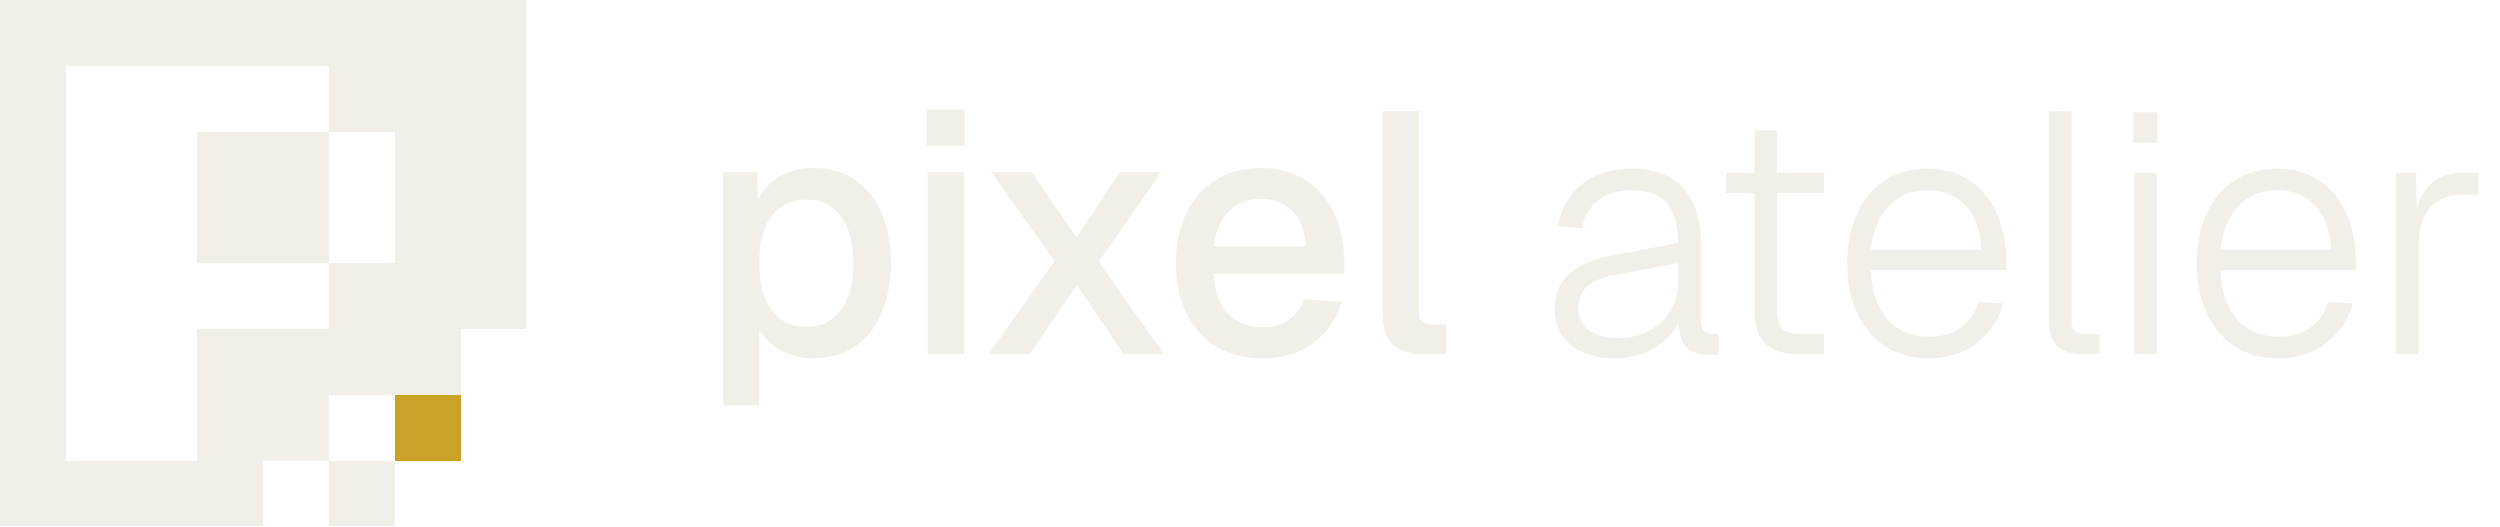
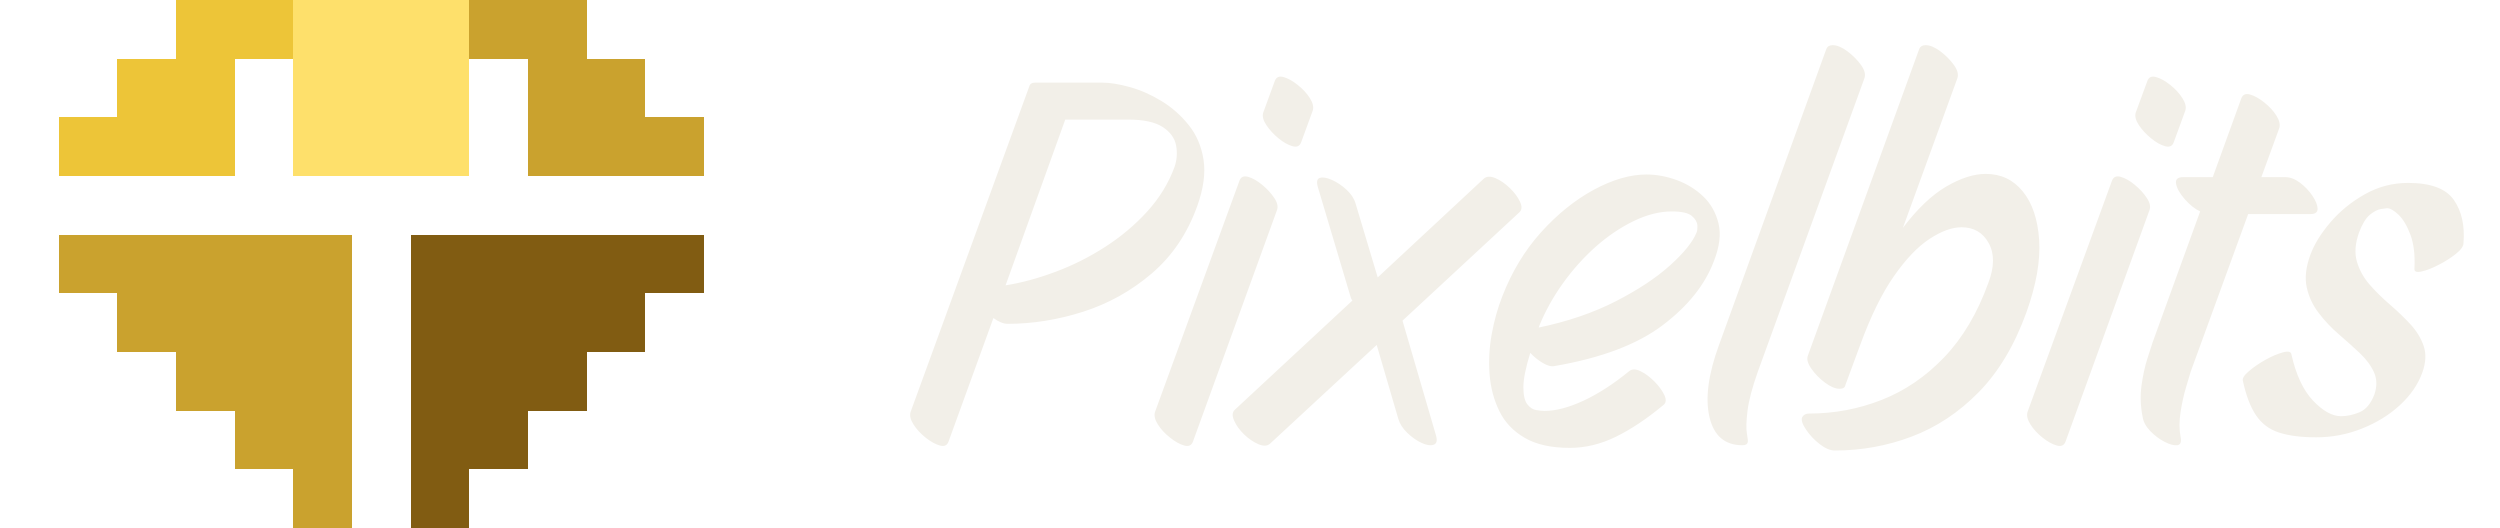
- <svg xmlns="http://www.w3.org/2000/svg" viewBox="0 0 380 80" width="380" height="80" role="img">
+ <svg xmlns="http://www.w3.org/2000/svg" viewBox="0 0 341 72" width="341" height="72" role="img">
  <g shape-rendering="crispEdges">
-     <path fill="#f2efe8" d="M0 0h10v10h-10zM10 0h10v10h-10zM20 0h10v10h-10zM30 0h10v10h-10zM40 0h10v10h-10zM50 0h10v10h-10zM60 0h10v10h-10zM70 0h10v10h-10zM0 10h10v10h-10zM50 10h10v10h-10zM60 10h10v10h-10zM70 10h10v10h-10zM0 20h10v10h-10zM30 20h10v10h-10zM40 20h10v10h-10zM60 20h10v10h-10zM70 20h10v10h-10zM0 30h10v10h-10zM30 30h10v10h-10zM40 30h10v10h-10zM60 30h10v10h-10zM70 30h10v10h-10zM0 40h10v10h-10zM50 40h10v10h-10zM60 40h10v10h-10zM70 40h10v10h-10zM0 50h10v10h-10zM30 50h10v10h-10zM40 50h10v10h-10zM50 50h10v10h-10zM60 50h10v10h-10zM0 60h10v10h-10zM30 60h10v10h-10zM40 60h10v10h-10zM0 70h10v10h-10zM10 70h10v10h-10zM20 70h10v10h-10zM30 70h10v10h-10zM50 70h10v10h-10z" />
-     <path fill="#c9a227" d="M60 60h10v10h-10z" />
+     <path fill="#fee06b" d="M40 0h8v8h-8zM48 0h8v8h-8zM56 0h8v8h-8zM40 8h8v8h-8zM48 8h8v8h-8zM56 8h8v8h-8zM40 16h8v8h-8zM48 16h8v8h-8zM56 16h8v8h-8z" />
+     <path fill="#edc538" d="M24 0h8v8h-8zM32 0h8v8h-8zM16 8h8v8h-8zM24 8h8v8h-8zM8 16h8v8h-8zM16 16h8v8h-8zM24 16h8v8h-8z" />
+     <path fill="#caa22e" d="M64 0h8v8h-8zM72 0h8v8h-8zM72 8h8v8h-8zM80 8h8v8h-8zM72 16h8v8h-8zM80 16h8v8h-8zM88 16h8v8h-8zM8 32h8v8h-8zM16 32h8v8h-8zM24 32h8v8h-8zM32 32h8v8h-8zM40 32h8v8h-8zM16 40h8v8h-8zM24 40h8v8h-8zM32 40h8v8h-8zM40 40h8v8h-8zM24 48h8v8h-8zM32 48h8v8h-8zM40 48h8v8h-8zM32 56h8v8h-8zM40 56h8v8h-8zM40 64h8v8h-8z" />
+     <path fill="#815c12" d="M56 32h8v8h-8zM64 32h8v8h-8zM72 32h8v8h-8zM80 32h8v8h-8zM88 32h8v8h-8zM56 40h8v8h-8zM64 40h8v8h-8zM72 40h8v8h-8zM80 40h8v8h-8zM56 48h8v8h-8zM64 48h8v8h-8zM72 48h8v8h-8zM56 56h8v8h-8zM64 56h8v8h-8zM56 64h8v8h-8z" />
  </g>
-   <path fill="#f2efe8" d="M115.41 61.63L109.90 61.63L109.90 26.17L115.10 26.17L115.20 30.38Q116.40 27.99 118.61 26.77Q120.82 25.54 123.58 25.54Q127.63 25.54 130.26 27.55Q132.88 29.55 134.16 32.82Q135.43 36.10 135.43 40Q135.43 43.90 134.16 47.18Q132.88 50.45 130.26 52.45Q127.63 54.46 123.58 54.46Q120.92 54.46 118.74 53.29Q116.56 52.12 115.41 50.09L115.41 61.63M122.59 49.67Q125.92 49.67 127.81 47.12Q129.71 44.58 129.71 40Q129.71 35.42 127.81 32.88Q125.92 30.33 122.59 30.33Q119.26 30.33 117.34 32.77Q115.41 35.22 115.41 40Q115.41 44.78 117.34 47.23Q119.26 49.67 122.59 49.67M146.51 53.83L141 53.83L141 26.17L146.51 26.17L146.51 53.83M146.61 22.16L140.89 22.16L140.89 16.65L146.61 16.65L146.61 22.16M156.49 53.83L150.25 53.83L160.29 39.69L150.67 26.17L156.80 26.17L163.62 36.10L170.22 26.17L176.51 26.17L167 39.79L176.93 53.83L170.79 53.83L163.67 43.28L156.49 53.83M191.85 54.46Q187.80 54.46 184.86 52.66Q181.92 50.87 180.33 47.62Q178.75 44.37 178.75 40Q178.75 35.63 180.33 32.38Q181.92 29.13 184.83 27.34Q187.74 25.54 191.70 25.54Q195.44 25.54 198.30 27.29Q201.16 29.03 202.75 32.30Q204.33 35.58 204.33 40.21L204.33 41.61L184.47 41.61Q184.68 45.67 186.63 47.70Q188.58 49.72 191.90 49.72Q194.35 49.72 195.93 48.61Q197.52 47.49 198.20 45.51L203.92 45.88Q202.82 49.78 199.63 52.12Q196.43 54.46 191.85 54.46M184.47 37.45L198.51 37.45Q198.25 33.76 196.38 31.99Q194.50 30.22 191.70 30.22Q188.73 30.22 186.83 32.07Q184.94 33.92 184.47 37.45M219.78 53.83L216.19 53.83Q213.43 53.83 211.79 52.43Q210.16 51.02 210.16 47.96L210.16 16.91L215.67 16.91L215.67 47.44Q215.67 49.31 217.59 49.31L219.78 49.31M245.46 54.46Q241.30 54.46 238.81 52.48Q236.31 50.50 236.31 47.02Q236.31 43.64 238.50 41.64Q240.68 39.64 244.89 38.86L255.08 36.93Q255.08 32.82 253.32 30.87Q251.55 28.92 247.96 28.92Q244.79 28.92 242.92 30.43Q241.04 31.94 240.42 34.70L236.78 34.38Q237.56 30.38 240.45 28.01Q243.33 25.65 247.96 25.65Q253.11 25.65 255.81 28.56Q258.52 31.47 258.52 36.88L258.52 48.37Q258.52 49.78 258.96 50.27Q259.40 50.76 260.39 50.76L261.22 50.76L261.22 53.83Q260.70 53.94 259.82 53.94Q257.63 53.94 256.51 52.95Q255.40 51.96 255.14 49.46L255.08 49.10Q254.04 51.39 251.39 52.92Q248.74 54.46 245.46 54.46M245.78 51.39Q248.64 51.39 250.72 50.24Q252.80 49.10 253.94 47.15Q255.08 45.20 255.08 42.76L255.08 40L245.62 41.77Q242.66 42.29 241.28 43.51Q239.90 44.73 239.90 46.71Q239.90 48.94 241.46 50.17Q243.02 51.39 245.78 51.39M277.24 53.83L273.28 53.83Q266.68 53.83 266.68 47.38L266.68 29.34L262.36 29.34L262.36 26.27L266.68 26.27L266.68 19.82L270.11 19.82L270.11 26.27L277.24 26.27L277.24 29.34L270.11 29.34L270.11 47.28Q270.11 49.20 270.97 49.98Q271.83 50.76 273.60 50.76L277.24 50.76L277.24 53.83M293.20 54.46Q289.25 54.46 286.49 52.61Q283.74 50.76 282.25 47.51Q280.77 44.26 280.77 40.05Q280.77 35.84 282.23 32.59Q283.68 29.34 286.41 27.49Q289.14 25.65 292.99 25.65Q296.68 25.65 299.36 27.42Q302.04 29.18 303.50 32.41Q304.95 35.63 304.95 39.95L304.95 41.04L284.36 41.04Q284.57 45.93 286.91 48.55Q289.25 51.18 293.20 51.18Q296.22 51.18 298.14 49.72Q300.06 48.27 300.79 45.88L304.48 46.14Q303.44 49.78 300.48 52.12Q297.52 54.46 293.20 54.46M284.36 37.97L301.21 37.97Q300.95 33.55 298.76 31.24Q296.58 28.92 292.99 28.92Q289.40 28.92 287.12 31.29Q284.83 33.66 284.36 37.97M319.15 53.83L316.50 53.83Q314.16 53.83 312.80 52.66Q311.45 51.49 311.45 49L311.45 16.91L314.88 16.91L314.88 48.74Q314.88 50.76 316.96 50.76L319.15 50.76L319.15 53.83M327.83 53.83L324.40 53.83L324.40 26.27L327.83 26.27L327.83 53.83M327.94 21.70L324.30 21.70L324.30 17.07L327.94 17.07L327.94 21.70M346.34 54.46Q342.39 54.46 339.64 52.61Q336.88 50.76 335.40 47.51Q333.92 44.26 333.92 40.05Q333.92 35.84 335.37 32.59Q336.83 29.34 339.56 27.49Q342.29 25.65 346.14 25.65Q349.83 25.65 352.51 27.42Q355.18 29.18 356.64 32.41Q358.10 35.63 358.10 39.95L358.10 41.04L337.50 41.04Q337.71 45.93 340.05 48.55Q342.39 51.18 346.34 51.18Q349.36 51.18 351.28 49.72Q353.21 48.27 353.94 45.88L357.63 46.14Q356.59 49.78 353.62 52.12Q350.66 54.46 346.34 54.46M337.50 37.97L354.35 37.97Q354.09 33.55 351.91 31.24Q349.72 28.92 346.14 28.92Q342.55 28.92 340.26 31.29Q337.97 33.66 337.50 37.97M367.66 53.83L364.23 53.83L364.23 26.27L367.20 26.27L367.35 31.73Q368.96 26.27 374.27 26.27L376.66 26.27L376.66 29.60L374.16 29.60Q371.04 29.60 369.35 31.60Q367.66 33.60 367.66 37.04" />
+   <path fill="#f2efe8" d="M124.20 56.20L140.40 11.77Q140.54 11.27 141.19 11.27L150.34 11.27Q151.92 11.27 154.12 11.88Q156.31 12.49 158.44 13.79Q160.56 15.08 162.14 17.06Q163.73 19.04 164.16 21.78Q164.59 24.52 163.30 28.12Q161.28 33.73 157.10 37.30Q152.93 40.86 147.74 42.52Q142.56 44.17 137.45 44.17Q136.58 44.17 135.50 43.38L129.38 60.23Q129.10 61.02 128.20 60.77Q127.30 60.52 126.25 59.69Q125.21 58.86 124.60 57.89Q123.98 56.92 124.20 56.20M153.86 16.31L145.30 16.31L137.16 38.92Q140.40 38.41 143.96 37.08Q147.53 35.75 150.77 33.66Q154.01 31.57 156.49 28.84Q158.98 26.10 160.20 22.79Q160.70 21.35 160.42 19.84Q160.13 18.32 158.58 17.32Q157.03 16.31 153.86 16.31M172.30 15.37L173.88 11.05Q174.17 10.26 175.07 10.51Q175.97 10.76 177.01 11.59Q178.06 12.42 178.67 13.39Q179.28 14.36 179.06 15.08L177.48 19.40Q177.19 20.20 176.29 19.94Q175.39 19.69 174.38 18.86Q173.38 18.04 172.73 17.06Q172.08 16.09 172.30 15.37M157.54 56.20L169.06 24.66Q169.34 23.87 170.24 24.12Q171.14 24.37 172.15 25.20Q173.16 26.03 173.81 27Q174.46 27.97 174.17 28.69L162.72 60.23Q162.43 61.02 161.53 60.77Q160.63 60.52 159.59 59.69Q158.54 58.86 157.93 57.89Q157.32 56.92 157.54 56.20M184.90 27.76L187.92 37.84L202.39 24.37Q202.97 23.87 203.98 24.30Q204.98 24.73 205.92 25.63Q206.86 26.53 207.32 27.50Q207.79 28.48 207.22 28.98L191.30 43.74L195.84 59.29Q196.20 60.44 195.55 60.66Q194.90 60.88 193.90 60.41Q192.89 59.94 191.95 59.04Q191.02 58.14 190.73 57.13L187.78 47.05L173.23 60.52Q172.66 61.02 171.65 60.59Q170.64 60.16 169.70 59.26Q168.77 58.36 168.34 57.38Q167.90 56.41 168.41 55.91L184.46 41Q184.25 40.72 184.18 40.36L179.78 25.60Q179.42 24.44 180.04 24.26Q180.65 24.08 181.69 24.55Q182.74 25.02 183.67 25.88Q184.61 26.75 184.90 27.76M226.87 55.26Q223.49 58.07 220.39 59.58Q217.30 61.09 214.13 61.09Q210.31 61.09 207.97 59.72Q205.63 58.36 204.52 56.09Q203.40 53.82 203.18 51.08Q202.97 48.35 203.47 45.58Q203.98 42.80 204.91 40.43Q206.86 35.39 210.20 31.68Q213.55 27.97 217.40 25.88Q221.26 23.80 224.57 23.80Q226.58 23.80 228.67 24.55Q230.76 25.31 232.31 26.78Q233.86 28.26 234.40 30.46Q234.94 32.65 233.78 35.60Q231.98 40.43 226.80 44.35Q221.62 48.28 212.04 49.93Q211.39 50.08 210.42 49.50Q209.45 48.92 208.73 48.13Q207.79 51.16 207.79 52.81Q207.79 54.47 208.33 55.15Q208.87 55.84 209.56 55.94Q210.24 56.05 210.67 56.05Q212.98 56.05 216 54.65Q219.02 53.24 222.19 50.65Q222.77 50.15 223.74 50.62Q224.71 51.08 225.65 52.02Q226.58 52.96 227.02 53.89Q227.45 54.83 226.87 55.26M209.95 44.46L209.88 44.68Q215.78 43.45 220.36 41.11Q224.93 38.77 227.77 36.22Q230.62 33.66 231.41 31.72Q231.55 31.43 231.52 30.74Q231.48 30.06 230.76 29.45Q230.04 28.84 228.02 28.84Q225.58 28.84 222.88 30.13Q220.18 31.43 217.69 33.62Q215.21 35.82 213.19 38.63Q211.18 41.44 209.95 44.46M254.30 10.69L239.76 50.72Q238.61 53.96 238.36 56.05Q238.10 58.14 238.28 59.15Q238.46 60.16 238.39 60.30Q238.32 60.73 237.67 60.73Q234.07 60.73 233.17 56.88Q232.27 53.03 234.50 46.98L249.12 6.66Q249.34 6.16 249.98 6.16Q250.85 6.16 251.96 6.98Q253.08 7.81 253.84 8.86Q254.59 9.90 254.30 10.69M266.98 10.69L259.56 31.07Q262.51 27.18 265.46 25.45Q268.42 23.72 270.86 23.72Q273.96 23.72 275.90 26.10Q277.85 28.48 278.14 32.72Q278.42 36.97 276.41 42.59Q273.96 49.36 269.89 53.50Q265.82 57.64 260.78 59.54Q255.74 61.45 250.27 61.45Q249.34 61.45 248.22 60.59Q247.10 59.72 246.35 58.61Q245.59 57.49 245.81 56.92Q246.10 56.41 246.74 56.41Q251.93 56.41 256.68 54.54Q261.43 52.67 265.21 48.71Q268.99 44.75 271.22 38.56Q272.45 35.32 271.26 33.16Q270.07 31 267.55 31Q265.61 31 263.20 32.58Q260.78 34.16 258.34 37.66Q255.89 41.15 253.73 47.05L251.71 52.52Q251.64 53.03 250.92 53.03Q250.06 53.03 248.94 52.20Q247.82 51.37 247.07 50.29Q246.31 49.21 246.60 48.49L261.79 6.66Q262.01 6.16 262.66 6.16Q263.52 6.16 264.64 6.98Q265.75 7.81 266.51 8.86Q267.26 9.90 266.98 10.69M291.31 15.37L292.90 11.05Q293.18 10.26 294.08 10.51Q294.98 10.76 296.03 11.59Q297.07 12.42 297.68 13.39Q298.30 14.36 298.08 15.08L296.50 19.40Q296.21 20.20 295.31 19.94Q294.41 19.69 293.40 18.86Q292.39 18.04 291.74 17.06Q291.10 16.09 291.31 15.37M276.55 56.20L288.07 24.66Q288.36 23.87 289.26 24.12Q290.16 24.37 291.17 25.20Q292.18 26.03 292.82 27Q293.47 27.97 293.18 28.69L281.74 60.23Q281.45 61.02 280.55 60.77Q279.65 60.52 278.60 59.69Q277.56 58.86 276.95 57.89Q276.34 56.92 276.55 56.20M297.79 24.16L301.82 24.16L305.71 13.43Q306 12.64 306.90 12.89Q307.80 13.14 308.84 13.97Q309.89 14.80 310.50 15.77Q311.11 16.74 310.90 17.46L308.45 24.16L311.69 24.16Q312.70 24.16 313.70 24.91Q314.71 25.67 315.40 26.68Q316.08 27.68 316.12 28.44Q316.15 29.20 315.14 29.20L306.65 29.20L298.80 50.72Q298.66 51.23 298.19 52.78Q297.72 54.32 297.43 56.20Q297.14 58.07 297.43 59.58Q297.65 60.66 296.96 60.73Q296.28 60.80 295.24 60.26Q294.19 59.72 293.29 58.79Q292.39 57.85 292.25 56.84Q291.82 54.68 292.10 52.60Q292.39 50.51 292.90 48.92Q293.40 47.34 293.62 46.69L300.10 28.84Q299.02 28.33 298.01 27.18Q297 26.03 296.82 25.09Q296.64 24.16 297.79 24.16M329.33 36.61Q329.47 33.88 328.79 32.04Q328.10 30.20 327.17 29.30Q326.23 28.40 325.58 28.40Q325.44 28.40 324.76 28.51Q324.07 28.62 323.24 29.30Q322.42 29.99 321.77 31.72Q320.98 33.95 321.48 35.68Q321.98 37.40 323.21 38.81Q324.43 40.21 325.98 41.54Q327.53 42.88 328.79 44.24Q330.05 45.61 330.59 47.20Q331.13 48.78 330.41 50.80Q329.54 53.24 327.35 55.26Q325.15 57.28 322.16 58.46Q319.18 59.65 315.94 59.65Q312.84 59.65 310.86 59Q308.88 58.36 307.73 56.66Q306.58 54.97 305.93 51.95Q305.78 51.44 306.76 50.62Q307.73 49.79 309.02 49.07Q310.32 48.35 311.40 48.06Q312.48 47.77 312.55 48.35Q313.49 52.52 315.50 54.65Q317.52 56.77 319.32 56.77Q320.54 56.77 321.84 56.23Q323.14 55.69 323.86 53.82Q324.43 52.16 323.82 50.80Q323.21 49.43 321.88 48.17Q320.54 46.91 319.03 45.61Q317.52 44.32 316.30 42.73Q315.07 41.15 314.64 39.20Q314.21 37.26 315.14 34.74Q315.94 32.58 317.88 30.31Q319.82 28.04 322.56 26.50Q325.30 24.95 328.46 24.95Q333.07 24.95 334.69 27.25Q336.31 29.56 336.02 33.16Q336.02 33.80 334.98 34.63Q333.94 35.46 332.60 36.14Q331.27 36.83 330.26 37.04Q329.26 37.26 329.33 36.61" />
</svg>
